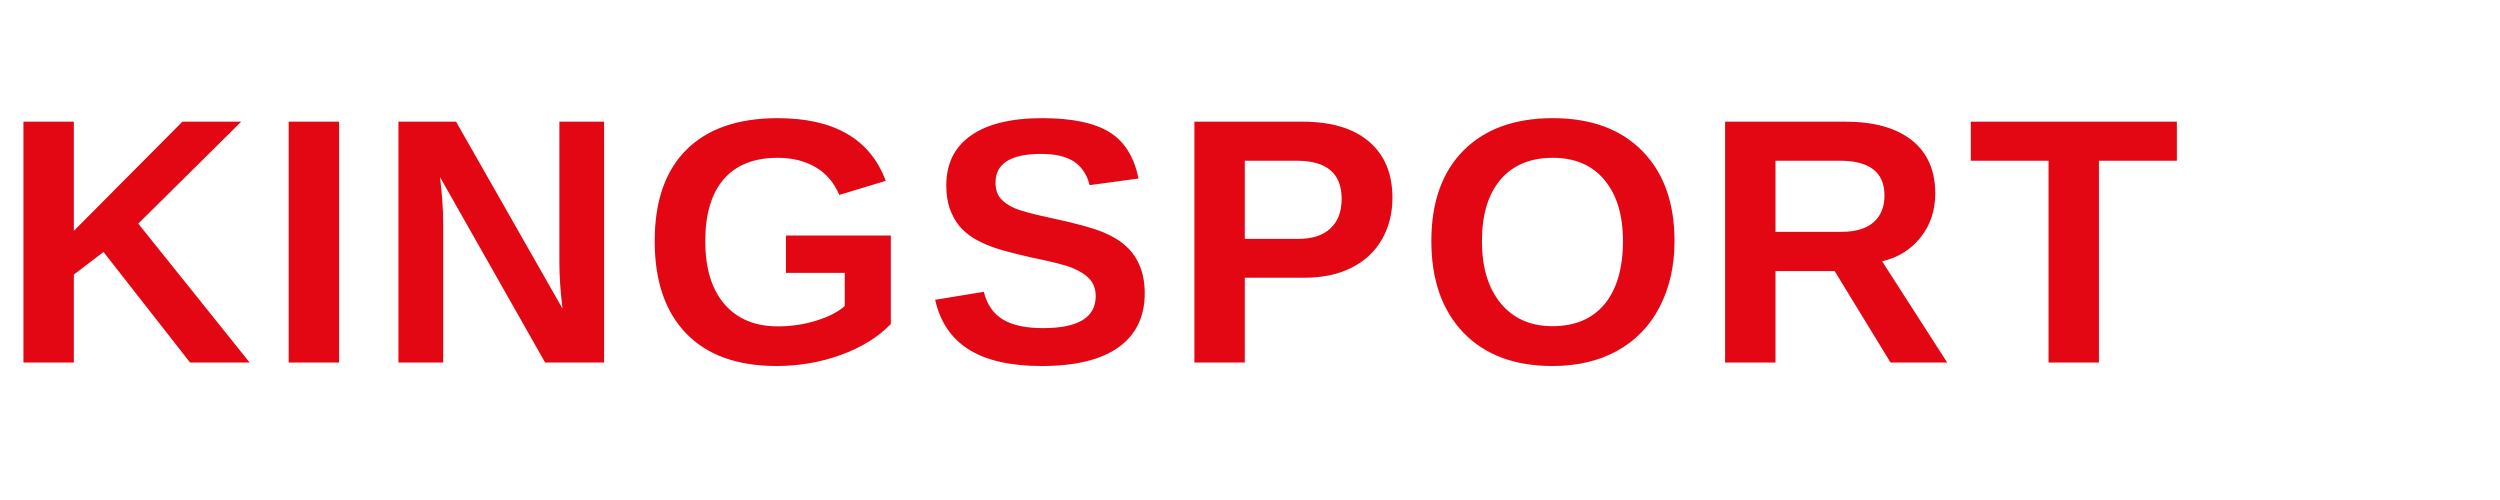
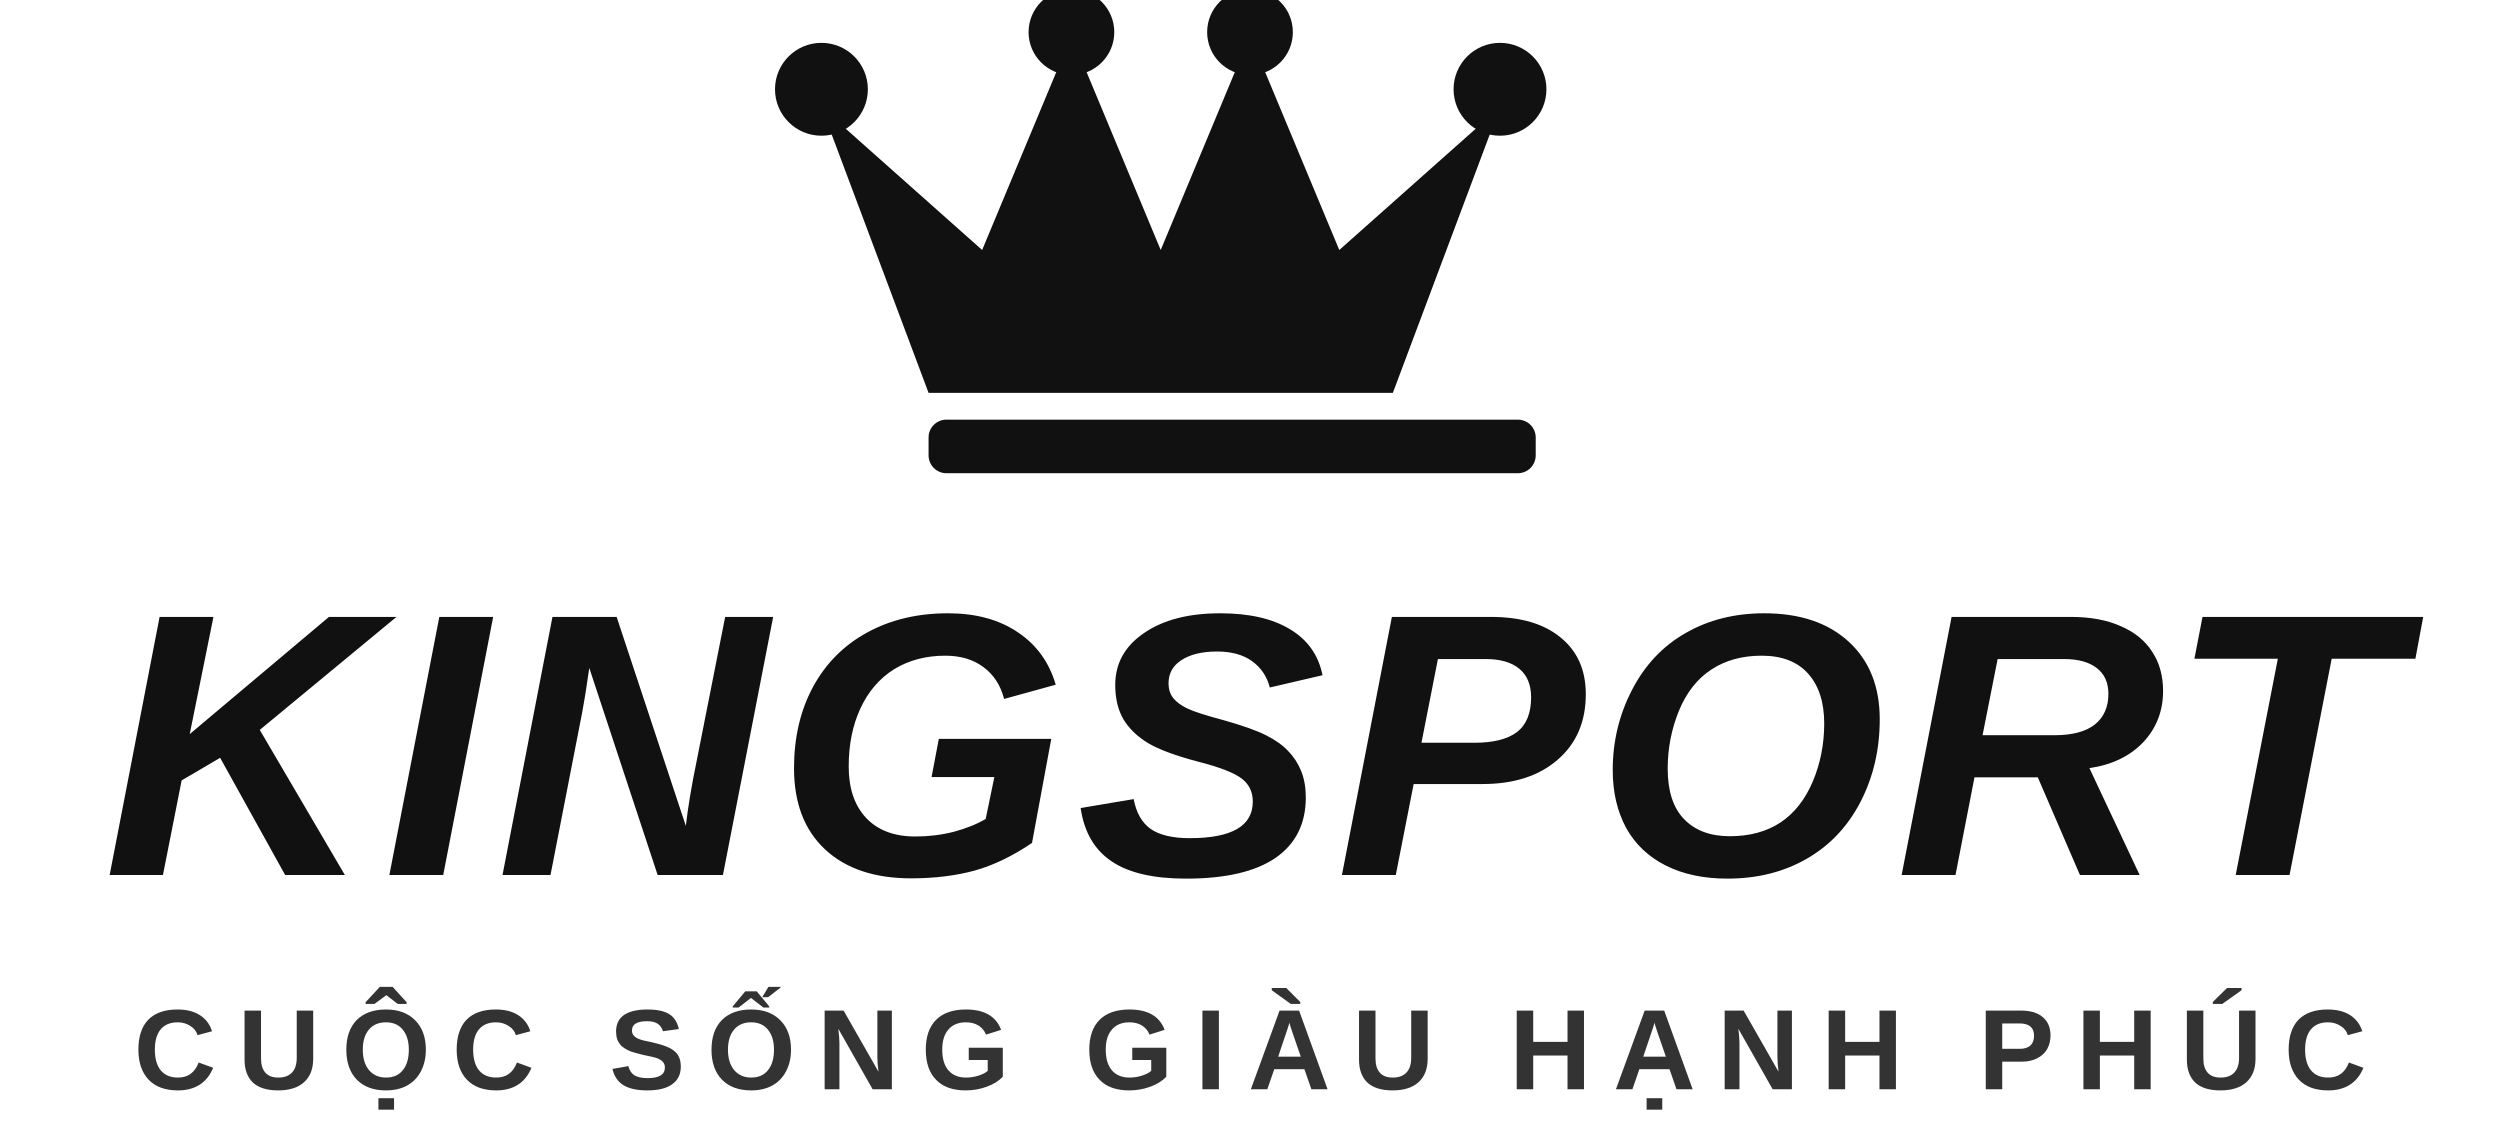
- <svg xmlns="http://www.w3.org/2000/svg" viewBox="0 0 200 40">
-   <text x="0" y="29" font-family="Arial Black,Arial,sans-serif" font-weight="900" font-size="28" fill="#E30613" letter-spacing="1">KINGSPORT</text>
+ <svg xmlns="http://www.w3.org/2000/svg" viewBox="40 0 140 64">
+   <g fill="#111">
+     <path d="M92 22 86 6l9 8 5-12 5 12 5-12 5 12 9-8-6 16z" />
+     <circle cx="86" cy="5" r="2.6" />
+     <circle cx="100" cy="1.8" r="2.4" />
+     <circle cx="110" cy="1.8" r="2.4" />
+     <circle cx="124" cy="5" r="2.6" />
+     <rect x="92" y="23.5" width="34" height="3" rx="1" />
+   </g>
+   <text x="110" y="49" text-anchor="middle" font-family="Arial Black,Arial,Helvetica,sans-serif" font-weight="900" font-style="italic" font-size="21" fill="#111" letter-spacing=".5">KINGSPORT</text>
+   <text x="110" y="61" text-anchor="middle" font-family="Arial,Helvetica,sans-serif" font-weight="700" font-size="6.4" fill="#333" letter-spacing="1.2">CUỘC SỐNG GIÀU HẠNH PHÚC</text>
</svg>
